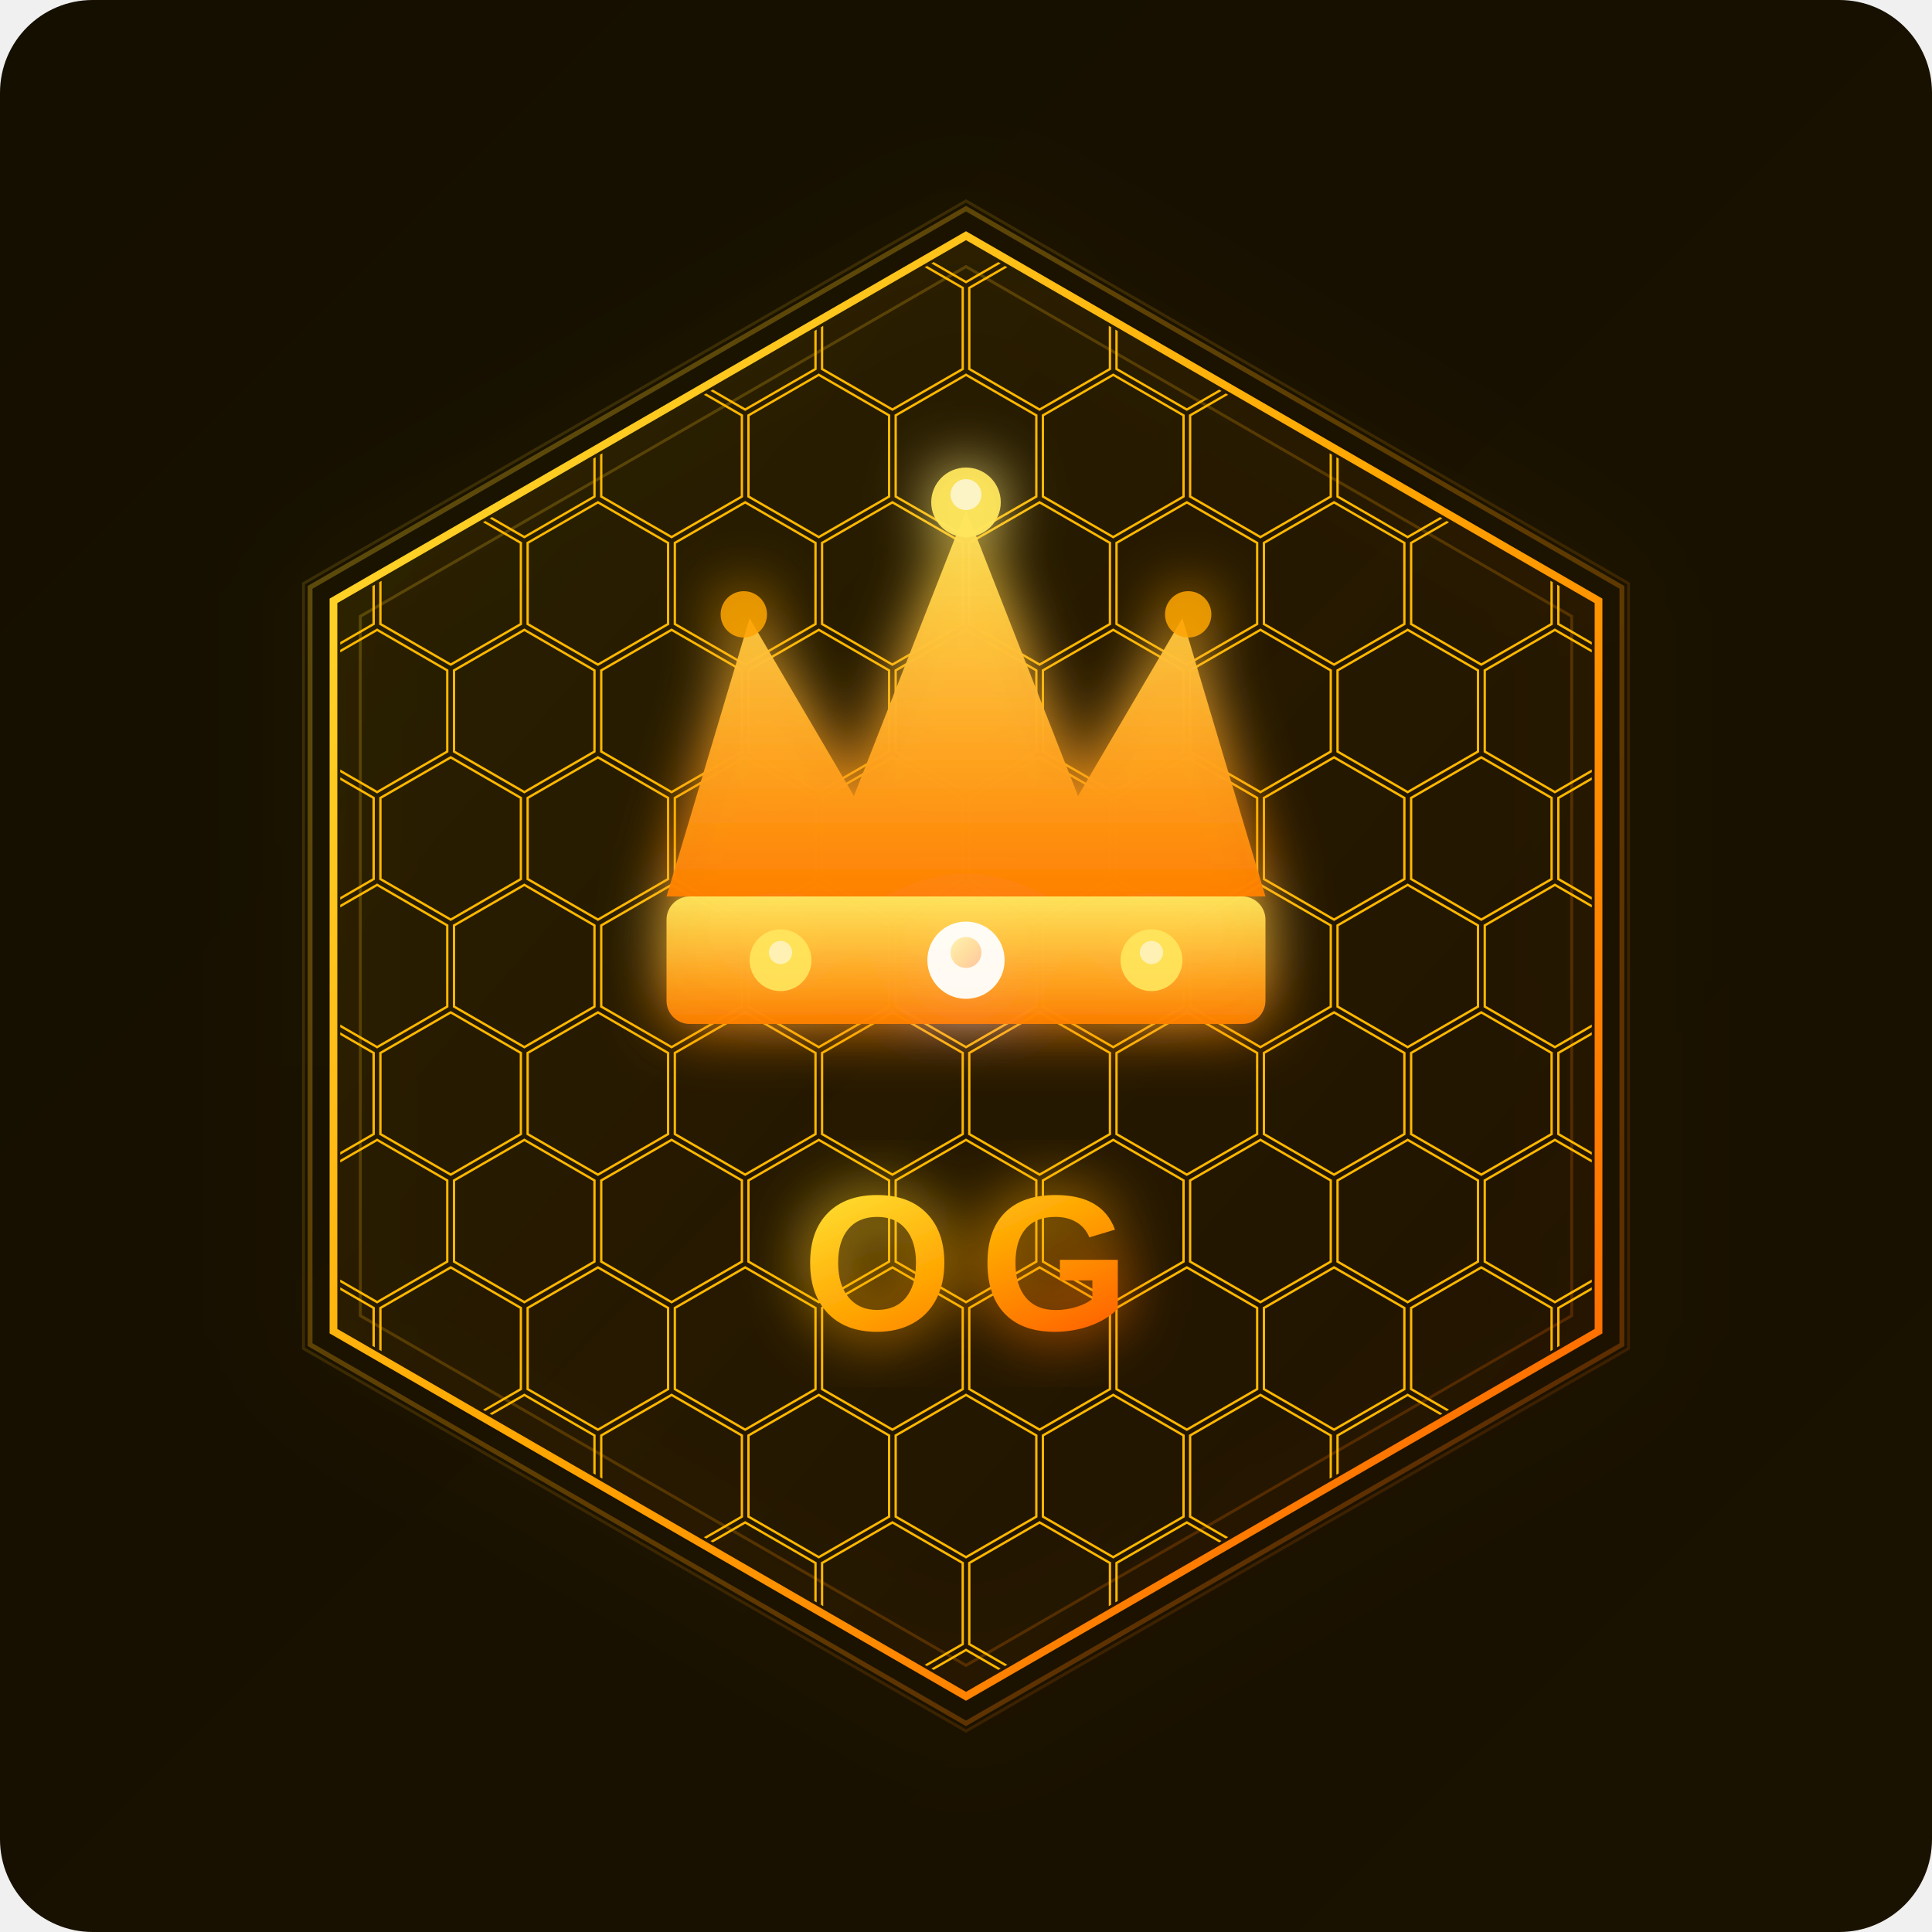
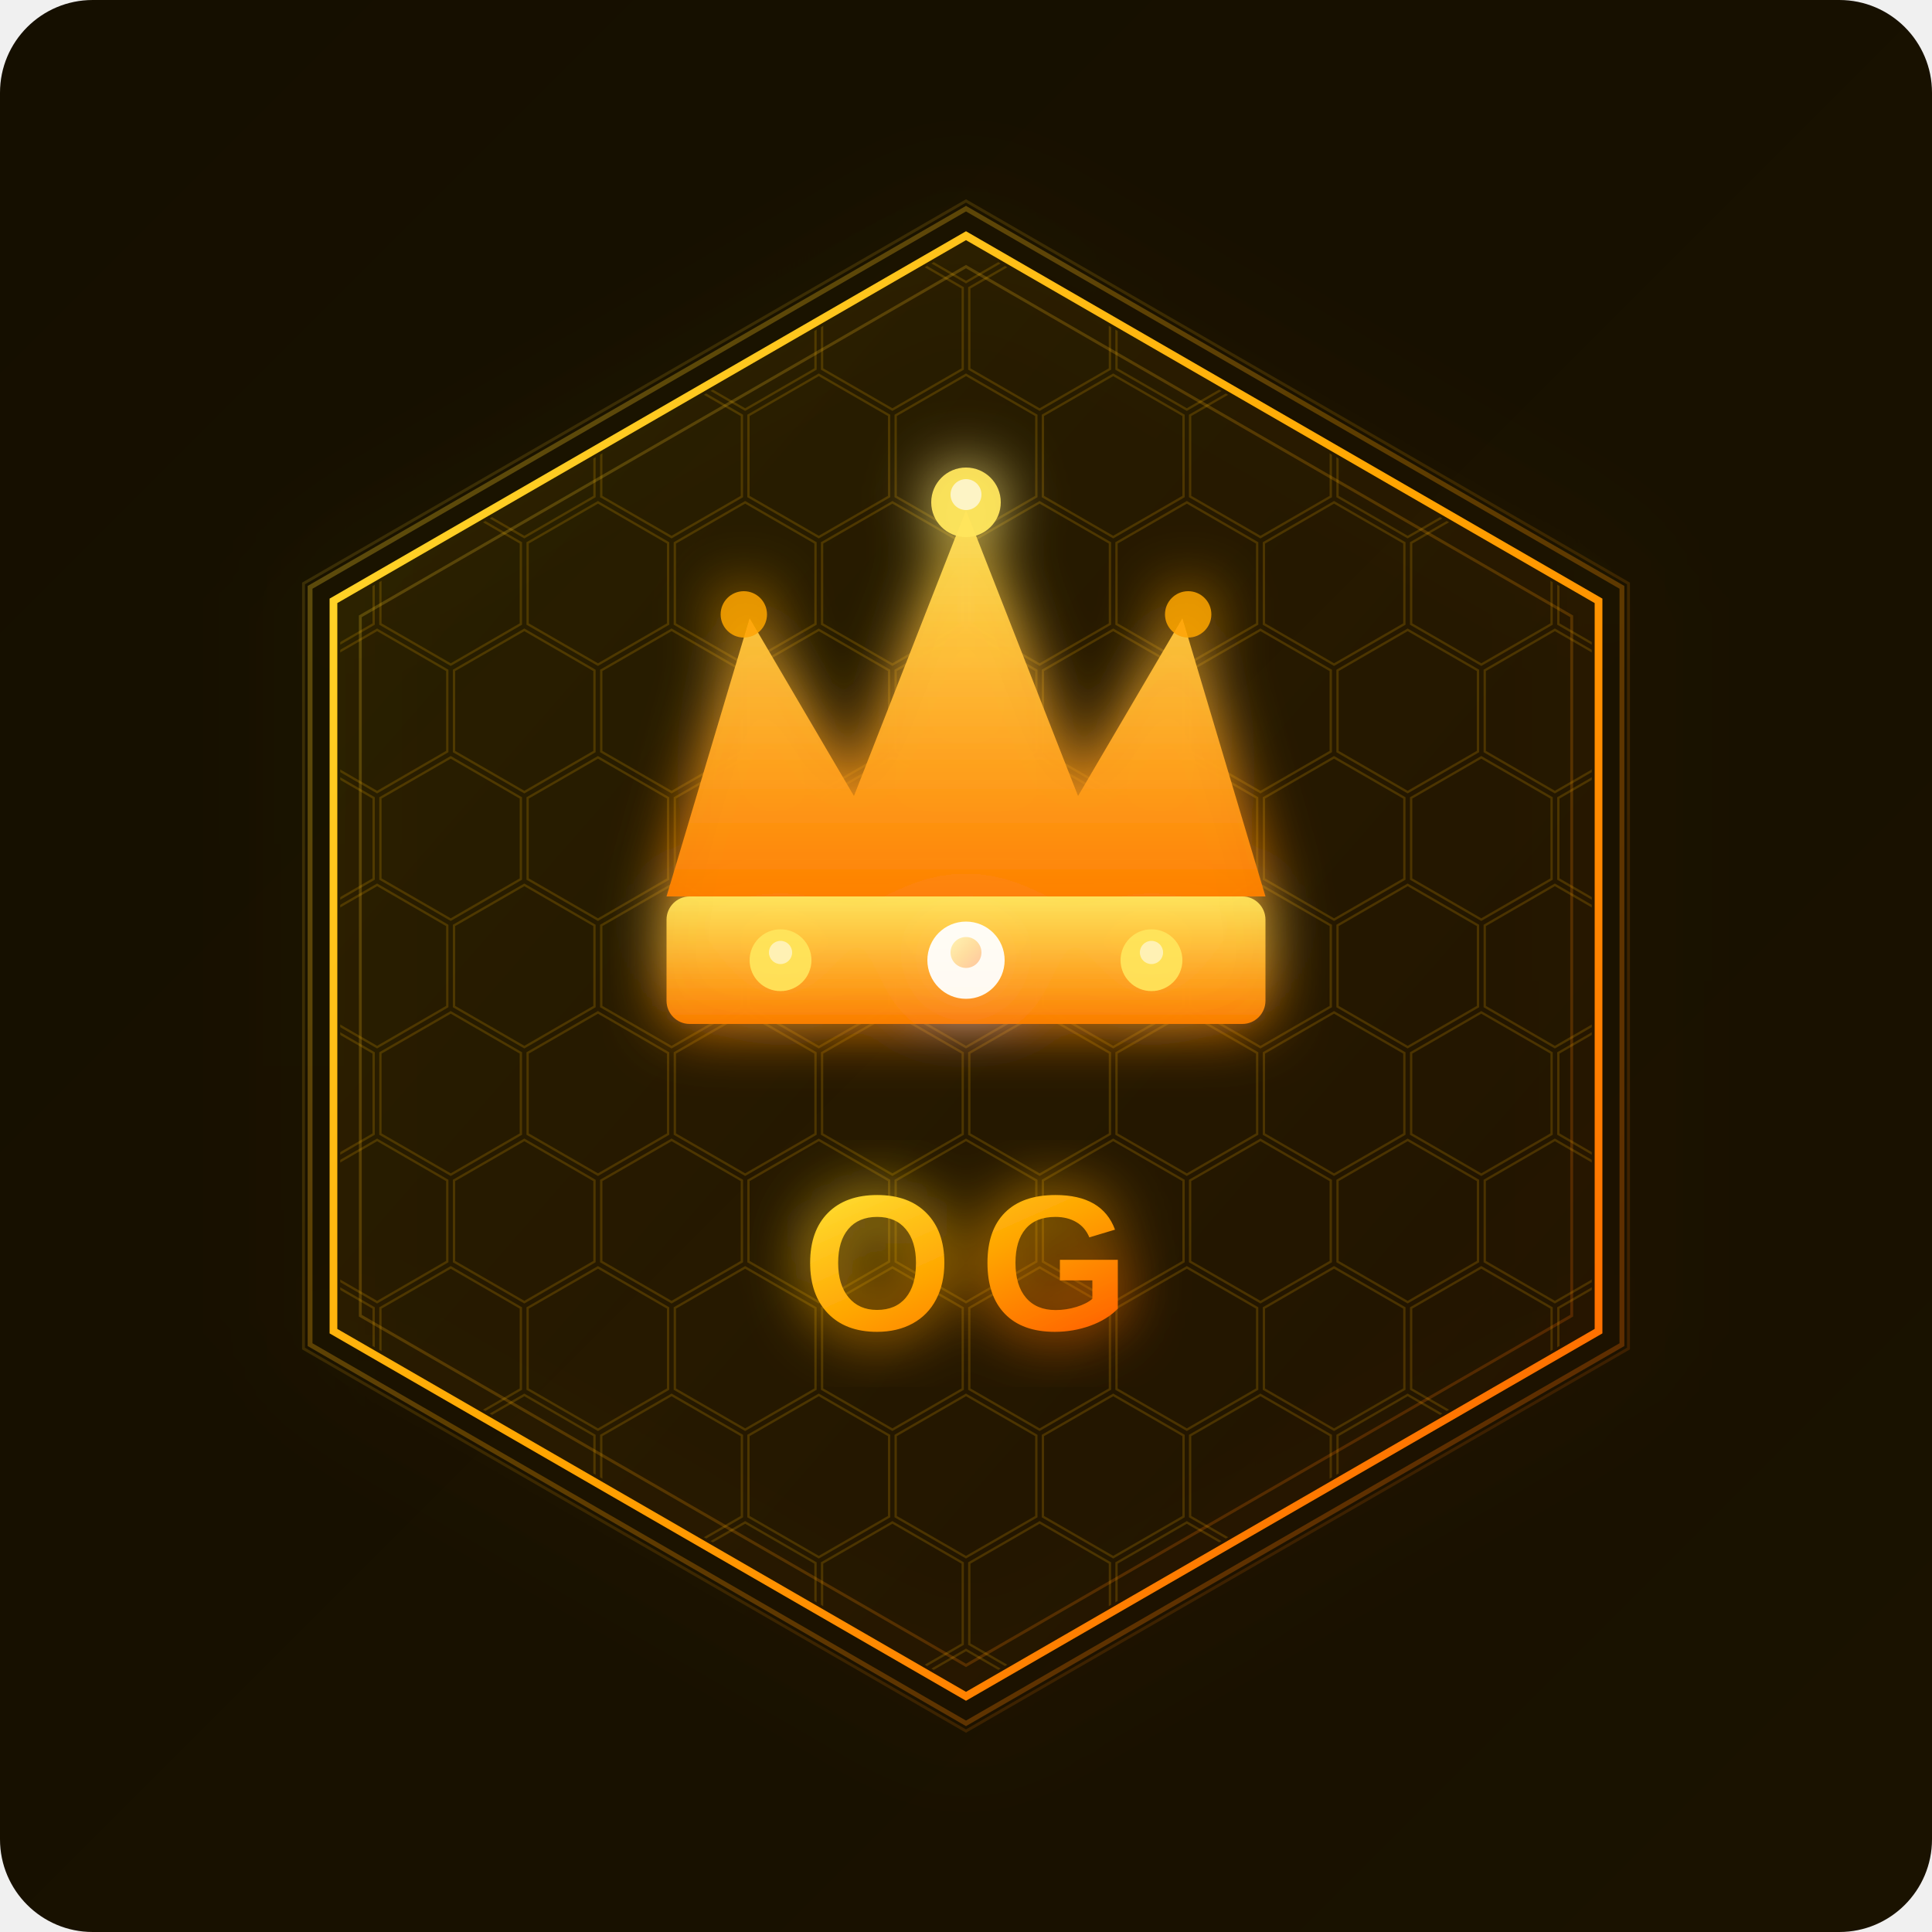
<svg xmlns="http://www.w3.org/2000/svg" viewBox="0 0 1000 1000" width="1000" height="1000">
  <defs>
    <linearGradient id="bg" x1="0%" y1="0%" x2="100%" y2="100%">
      <stop offset="0%" stop-color="#150f00" />
      <stop offset="100%" stop-color="#1a1200" />
    </linearGradient>
    <linearGradient id="ac" x1="0%" y1="0%" x2="100%" y2="100%">
      <stop offset="0%" stop-color="#FFE033" />
      <stop offset="50%" stop-color="#FFA500" />
      <stop offset="100%" stop-color="#FF6000" />
    </linearGradient>
    <linearGradient id="cr" x1="0%" y1="0%" x2="0%" y2="100%">
      <stop offset="0%" stop-color="#FFE55C" />
      <stop offset="100%" stop-color="#FF8000" />
    </linearGradient>
    <linearGradient id="hf" x1="0%" y1="0%" x2="100%" y2="100%">
      <stop offset="0%" stop-color="#FFD70016" />
      <stop offset="100%" stop-color="#FF600008" />
    </linearGradient>
    <filter id="glow" x="-40%" y="-40%" width="180%" height="180%">
      <feGaussianBlur stdDeviation="16" result="b" />
      <feMerge>
        <feMergeNode in="b" />
        <feMergeNode in="SourceGraphic" />
      </feMerge>
    </filter>
    <filter id="hglow" x="-60%" y="-60%" width="220%" height="220%">
      <feGaussianBlur stdDeviation="30" result="b" />
      <feMerge>
        <feMergeNode in="b" />
        <feMergeNode in="SourceGraphic" />
      </feMerge>
    </filter>
    <clipPath id="cl">
      <polygon points="500.0,126.0 176.1,313.0 176.1,687.0 500.0,874.0 823.9,687.0 823.9,313.0" />
    </clipPath>
  </defs>
  <rect width="1000" height="1000" rx="48" fill="url(#bg)" />
  <polygon points="500.0,104.0 157.1,302.0 157.1,698.0 500.0,896.0 842.9,698.0 842.9,302.0" fill="none" stroke="url(#ac)" stroke-width="1.5" opacity="0.15" filter="url(#hglow)" />
  <polygon points="500.0,108.0 160.5,304.0 160.5,696.0 500.0,892.0 839.5,696.0 839.5,304.0" fill="none" stroke="url(#ac)" stroke-width="2.5" opacity="0.3" filter="url(#hglow)" />
  <polygon points="500.0,122.0 172.6,311.0 172.6,689.0 500.0,878.0 827.4,689.0 827.4,311.0" fill="url(#hf)" stroke="url(#ac)" stroke-width="4" />
  <polygon points="500.0,138.0 186.5,319.0 186.5,681.0 500.0,862.0 813.5,681.0 813.5,319.0" fill="none" stroke="url(#ac)" stroke-width="1.5" opacity="0.22" />
-   <g clip-path="url(#cl)" opacity="1">
+   <g clip-path="url(#cl)" opacity="0.18">
    <polygon points="500.0,62.0 463.6,83.0 463.6,125.0 500.0,146.0 536.4,125.0 536.4,83.0" fill="none" stroke="#FFB800" stroke-width="1.2" />
    <polygon points="309.5,128.0 273.1,149.0 273.1,191.0 309.5,212.0 345.8,191.0 345.8,149.0" fill="none" stroke="#FFB800" stroke-width="1.2" />
    <polygon points="385.7,128.0 349.3,149.0 349.3,191.0 385.7,212.0 422.1,191.0 422.1,149.0" fill="none" stroke="#FFB800" stroke-width="1.2" />
    <polygon points="461.9,128.0 425.5,149.0 425.5,191.0 461.9,212.0 498.3,191.0 498.3,149.0" fill="none" stroke="#FFB800" stroke-width="1.2" />
    <polygon points="538.1,128.0 501.7,149.0 501.7,191.0 538.1,212.0 574.5,191.0 574.5,149.0" fill="none" stroke="#FFB800" stroke-width="1.2" />
    <polygon points="614.3,128.0 577.9,149.0 577.9,191.0 614.3,212.0 650.7,191.0 650.7,149.0" fill="none" stroke="#FFB800" stroke-width="1.2" />
    <polygon points="690.5,128.0 654.2,149.0 654.2,191.0 690.5,212.0 726.9,191.0 726.9,149.0" fill="none" stroke="#FFB800" stroke-width="1.2" />
    <polygon points="271.4,194.0 235.0,215.0 235.0,257.0 271.4,278.0 307.7,257.0 307.7,215.0" fill="none" stroke="#FFB800" stroke-width="1.2" />
    <polygon points="347.6,194.0 311.2,215.0 311.2,257.0 347.6,278.0 384.0,257.0 384.0,215.0" fill="none" stroke="#FFB800" stroke-width="1.2" />
    <polygon points="423.8,194.0 387.4,215.0 387.4,257.0 423.8,278.0 460.2,257.0 460.2,215.0" fill="none" stroke="#FFB800" stroke-width="1.2" />
    <polygon points="500.0,194.0 463.6,215.0 463.6,257.0 500.0,278.0 536.4,257.0 536.4,215.0" fill="none" stroke="#FFB800" stroke-width="1.2" />
    <polygon points="576.2,194.0 539.8,215.0 539.8,257.0 576.2,278.0 612.6,257.0 612.6,215.0" fill="none" stroke="#FFB800" stroke-width="1.2" />
    <polygon points="652.4,194.0 616.0,215.0 616.0,257.0 652.4,278.0 688.8,257.0 688.8,215.0" fill="none" stroke="#FFB800" stroke-width="1.2" />
    <polygon points="728.6,194.0 692.3,215.0 692.3,257.0 728.6,278.0 765.0,257.0 765.0,215.0" fill="none" stroke="#FFB800" stroke-width="1.2" />
    <polygon points="157.1,260.0 120.7,281.0 120.7,323.0 157.1,344.0 193.4,323.0 193.4,281.0" fill="none" stroke="#FFB800" stroke-width="1.2" />
    <polygon points="233.3,260.0 196.9,281.0 196.9,323.0 233.3,344.0 269.6,323.0 269.6,281.0" fill="none" stroke="#FFB800" stroke-width="1.2" />
    <polygon points="309.5,260.0 273.1,281.0 273.1,323.0 309.5,344.0 345.8,323.0 345.8,281.0" fill="none" stroke="#FFB800" stroke-width="1.2" />
    <polygon points="385.7,260.0 349.3,281.0 349.3,323.0 385.7,344.0 422.1,323.0 422.1,281.0" fill="none" stroke="#FFB800" stroke-width="1.2" />
    <polygon points="461.9,260.0 425.5,281.0 425.5,323.0 461.9,344.0 498.3,323.0 498.3,281.0" fill="none" stroke="#FFB800" stroke-width="1.2" />
    <polygon points="538.1,260.0 501.7,281.0 501.7,323.0 538.1,344.0 574.5,323.0 574.5,281.0" fill="none" stroke="#FFB800" stroke-width="1.2" />
    <polygon points="614.3,260.0 577.9,281.0 577.9,323.0 614.3,344.0 650.7,323.0 650.7,281.0" fill="none" stroke="#FFB800" stroke-width="1.2" />
    <polygon points="690.5,260.0 654.2,281.0 654.2,323.0 690.5,344.0 726.9,323.0 726.9,281.0" fill="none" stroke="#FFB800" stroke-width="1.2" />
    <polygon points="766.7,260.0 730.4,281.0 730.4,323.0 766.7,344.0 803.1,323.0 803.1,281.0" fill="none" stroke="#FFB800" stroke-width="1.2" />
    <polygon points="842.9,260.0 806.6,281.0 806.6,323.0 842.9,344.0 879.3,323.0 879.3,281.0" fill="none" stroke="#FFB800" stroke-width="1.2" />
    <polygon points="195.2,326.0 158.8,347.0 158.8,389.0 195.2,410.0 231.5,389.0 231.5,347.0" fill="none" stroke="#FFB800" stroke-width="1.2" />
    <polygon points="271.4,326.0 235.0,347.0 235.0,389.0 271.4,410.0 307.7,389.0 307.7,347.0" fill="none" stroke="#FFB800" stroke-width="1.2" />
    <polygon points="347.6,326.0 311.2,347.0 311.2,389.0 347.6,410.0 384.0,389.0 384.0,347.0" fill="none" stroke="#FFB800" stroke-width="1.2" />
    <polygon points="423.8,326.0 387.4,347.0 387.4,389.0 423.8,410.0 460.2,389.0 460.2,347.0" fill="none" stroke="#FFB800" stroke-width="1.2" />
    <polygon points="500.0,326.0 463.6,347.0 463.6,389.0 500.0,410.0 536.4,389.0 536.4,347.0" fill="none" stroke="#FFB800" stroke-width="1.2" />
    <polygon points="576.2,326.0 539.8,347.0 539.8,389.0 576.2,410.0 612.6,389.0 612.6,347.0" fill="none" stroke="#FFB800" stroke-width="1.2" />
    <polygon points="652.4,326.0 616.0,347.0 616.0,389.0 652.4,410.0 688.8,389.0 688.8,347.0" fill="none" stroke="#FFB800" stroke-width="1.2" />
    <polygon points="728.6,326.0 692.3,347.0 692.3,389.0 728.6,410.0 765.0,389.0 765.0,347.0" fill="none" stroke="#FFB800" stroke-width="1.2" />
    <polygon points="804.8,326.0 768.5,347.0 768.5,389.0 804.8,410.0 841.2,389.0 841.2,347.0" fill="none" stroke="#FFB800" stroke-width="1.2" />
    <polygon points="157.1,392.0 120.7,413.0 120.7,455.0 157.1,476.0 193.4,455.0 193.4,413.0" fill="none" stroke="#FFB800" stroke-width="1.2" />
    <polygon points="233.3,392.0 196.9,413.0 196.9,455.0 233.3,476.0 269.6,455.0 269.6,413.0" fill="none" stroke="#FFB800" stroke-width="1.2" />
    <polygon points="309.5,392.0 273.1,413.0 273.1,455.0 309.5,476.0 345.8,455.0 345.8,413.0" fill="none" stroke="#FFB800" stroke-width="1.2" />
    <polygon points="385.7,392.0 349.3,413.0 349.3,455.0 385.7,476.0 422.1,455.0 422.1,413.0" fill="none" stroke="#FFB800" stroke-width="1.2" />
    <polygon points="461.9,392.0 425.5,413.0 425.5,455.0 461.9,476.0 498.3,455.0 498.3,413.0" fill="none" stroke="#FFB800" stroke-width="1.2" />
    <polygon points="538.1,392.0 501.7,413.0 501.7,455.0 538.1,476.0 574.5,455.0 574.5,413.0" fill="none" stroke="#FFB800" stroke-width="1.2" />
    <polygon points="614.3,392.0 577.9,413.0 577.9,455.0 614.3,476.0 650.7,455.0 650.7,413.0" fill="none" stroke="#FFB800" stroke-width="1.2" />
    <polygon points="690.5,392.0 654.2,413.0 654.2,455.0 690.5,476.0 726.9,455.0 726.9,413.0" fill="none" stroke="#FFB800" stroke-width="1.2" />
    <polygon points="766.7,392.0 730.4,413.0 730.4,455.0 766.7,476.0 803.1,455.0 803.1,413.0" fill="none" stroke="#FFB800" stroke-width="1.2" />
    <polygon points="842.9,392.0 806.6,413.0 806.6,455.0 842.9,476.0 879.3,455.0 879.3,413.0" fill="none" stroke="#FFB800" stroke-width="1.2" />
    <polygon points="118.9,458.0 82.6,479.0 82.6,521.0 118.9,542.0 155.3,521.0 155.3,479.0" fill="none" stroke="#FFB800" stroke-width="1.2" />
    <polygon points="195.2,458.0 158.8,479.0 158.8,521.0 195.2,542.0 231.5,521.0 231.5,479.0" fill="none" stroke="#FFB800" stroke-width="1.2" />
    <polygon points="271.4,458.0 235.0,479.0 235.0,521.0 271.4,542.0 307.7,521.0 307.7,479.0" fill="none" stroke="#FFB800" stroke-width="1.2" />
    <polygon points="347.6,458.0 311.2,479.0 311.2,521.0 347.6,542.0 384.0,521.0 384.0,479.0" fill="none" stroke="#FFB800" stroke-width="1.2" />
    <polygon points="423.8,458.0 387.4,479.0 387.4,521.0 423.8,542.0 460.2,521.0 460.2,479.0" fill="none" stroke="#FFB800" stroke-width="1.2" />
    <polygon points="500.0,458.0 463.6,479.0 463.6,521.0 500.0,542.0 536.4,521.0 536.4,479.0" fill="none" stroke="#FFB800" stroke-width="1.2" />
    <polygon points="576.2,458.0 539.8,479.0 539.8,521.0 576.2,542.0 612.6,521.0 612.6,479.0" fill="none" stroke="#FFB800" stroke-width="1.2" />
    <polygon points="652.4,458.0 616.0,479.0 616.0,521.0 652.4,542.0 688.8,521.0 688.8,479.0" fill="none" stroke="#FFB800" stroke-width="1.2" />
    <polygon points="728.6,458.0 692.3,479.0 692.3,521.0 728.6,542.0 765.0,521.0 765.0,479.0" fill="none" stroke="#FFB800" stroke-width="1.2" />
    <polygon points="804.8,458.0 768.5,479.0 768.5,521.0 804.8,542.0 841.2,521.0 841.2,479.0" fill="none" stroke="#FFB800" stroke-width="1.2" />
    <polygon points="881.1,458.0 844.7,479.0 844.7,521.0 881.1,542.0 917.4,521.0 917.4,479.0" fill="none" stroke="#FFB800" stroke-width="1.2" />
    <polygon points="157.1,524.0 120.7,545.0 120.7,587.0 157.1,608.0 193.4,587.0 193.4,545.0" fill="none" stroke="#FFB800" stroke-width="1.2" />
    <polygon points="233.3,524.0 196.9,545.0 196.9,587.0 233.3,608.0 269.6,587.0 269.6,545.0" fill="none" stroke="#FFB800" stroke-width="1.2" />
    <polygon points="309.5,524.0 273.1,545.0 273.1,587.0 309.5,608.0 345.8,587.0 345.8,545.0" fill="none" stroke="#FFB800" stroke-width="1.2" />
    <polygon points="385.7,524.0 349.3,545.0 349.3,587.0 385.7,608.0 422.1,587.0 422.1,545.0" fill="none" stroke="#FFB800" stroke-width="1.2" />
    <polygon points="461.9,524.0 425.5,545.0 425.5,587.0 461.9,608.0 498.3,587.0 498.3,545.0" fill="none" stroke="#FFB800" stroke-width="1.2" />
    <polygon points="538.1,524.0 501.7,545.0 501.7,587.0 538.1,608.0 574.5,587.0 574.5,545.0" fill="none" stroke="#FFB800" stroke-width="1.2" />
    <polygon points="614.3,524.0 577.9,545.0 577.9,587.0 614.3,608.0 650.7,587.0 650.7,545.0" fill="none" stroke="#FFB800" stroke-width="1.2" />
    <polygon points="690.5,524.0 654.2,545.0 654.2,587.0 690.5,608.0 726.9,587.0 726.9,545.0" fill="none" stroke="#FFB800" stroke-width="1.2" />
    <polygon points="766.7,524.0 730.4,545.0 730.4,587.0 766.7,608.0 803.1,587.0 803.1,545.0" fill="none" stroke="#FFB800" stroke-width="1.2" />
    <polygon points="842.9,524.0 806.6,545.0 806.6,587.0 842.9,608.0 879.3,587.0 879.3,545.0" fill="none" stroke="#FFB800" stroke-width="1.2" />
    <polygon points="195.2,590.0 158.8,611.0 158.8,653.0 195.2,674.0 231.5,653.0 231.5,611.0" fill="none" stroke="#FFB800" stroke-width="1.2" />
    <polygon points="271.4,590.0 235.0,611.0 235.0,653.0 271.4,674.0 307.7,653.0 307.7,611.0" fill="none" stroke="#FFB800" stroke-width="1.2" />
    <polygon points="347.6,590.0 311.2,611.0 311.2,653.0 347.6,674.0 384.0,653.0 384.0,611.0" fill="none" stroke="#FFB800" stroke-width="1.2" />
    <polygon points="423.8,590.0 387.4,611.0 387.4,653.0 423.8,674.0 460.2,653.0 460.2,611.0" fill="none" stroke="#FFB800" stroke-width="1.2" />
    <polygon points="500.0,590.0 463.6,611.0 463.6,653.0 500.0,674.0 536.4,653.0 536.4,611.0" fill="none" stroke="#FFB800" stroke-width="1.2" />
    <polygon points="576.2,590.0 539.8,611.0 539.8,653.0 576.2,674.0 612.6,653.0 612.6,611.0" fill="none" stroke="#FFB800" stroke-width="1.2" />
    <polygon points="652.4,590.0 616.0,611.0 616.0,653.0 652.4,674.0 688.8,653.0 688.8,611.0" fill="none" stroke="#FFB800" stroke-width="1.2" />
    <polygon points="728.6,590.0 692.3,611.0 692.3,653.0 728.6,674.0 765.0,653.0 765.0,611.0" fill="none" stroke="#FFB800" stroke-width="1.2" />
    <polygon points="804.8,590.0 768.5,611.0 768.5,653.0 804.8,674.0 841.2,653.0 841.2,611.0" fill="none" stroke="#FFB800" stroke-width="1.2" />
    <polygon points="157.1,656.0 120.7,677.0 120.7,719.0 157.1,740.0 193.4,719.0 193.4,677.0" fill="none" stroke="#FFB800" stroke-width="1.2" />
    <polygon points="233.3,656.0 196.9,677.0 196.9,719.0 233.3,740.0 269.6,719.0 269.6,677.0" fill="none" stroke="#FFB800" stroke-width="1.2" />
    <polygon points="309.5,656.0 273.1,677.0 273.1,719.0 309.5,740.0 345.8,719.0 345.8,677.0" fill="none" stroke="#FFB800" stroke-width="1.2" />
    <polygon points="385.7,656.0 349.3,677.0 349.3,719.0 385.7,740.0 422.1,719.0 422.1,677.0" fill="none" stroke="#FFB800" stroke-width="1.2" />
    <polygon points="461.9,656.0 425.5,677.0 425.5,719.0 461.9,740.0 498.3,719.0 498.3,677.0" fill="none" stroke="#FFB800" stroke-width="1.2" />
    <polygon points="538.1,656.0 501.7,677.0 501.7,719.0 538.1,740.0 574.5,719.0 574.5,677.0" fill="none" stroke="#FFB800" stroke-width="1.2" />
    <polygon points="614.3,656.0 577.9,677.0 577.9,719.0 614.3,740.0 650.7,719.0 650.7,677.0" fill="none" stroke="#FFB800" stroke-width="1.2" />
    <polygon points="690.5,656.0 654.2,677.0 654.2,719.0 690.5,740.0 726.9,719.0 726.9,677.0" fill="none" stroke="#FFB800" stroke-width="1.2" />
    <polygon points="766.7,656.0 730.4,677.0 730.4,719.0 766.7,740.0 803.1,719.0 803.1,677.0" fill="none" stroke="#FFB800" stroke-width="1.2" />
    <polygon points="842.9,656.0 806.6,677.0 806.6,719.0 842.9,740.0 879.3,719.0 879.3,677.0" fill="none" stroke="#FFB800" stroke-width="1.2" />
    <polygon points="271.4,722.0 235.0,743.0 235.0,785.0 271.4,806.0 307.7,785.0 307.7,743.0" fill="none" stroke="#FFB800" stroke-width="1.2" />
    <polygon points="347.6,722.0 311.2,743.0 311.2,785.0 347.6,806.0 384.0,785.0 384.0,743.0" fill="none" stroke="#FFB800" stroke-width="1.2" />
    <polygon points="423.8,722.0 387.4,743.0 387.4,785.0 423.8,806.0 460.2,785.0 460.2,743.0" fill="none" stroke="#FFB800" stroke-width="1.2" />
    <polygon points="500.0,722.0 463.6,743.0 463.6,785.0 500.0,806.0 536.4,785.0 536.4,743.0" fill="none" stroke="#FFB800" stroke-width="1.2" />
    <polygon points="576.2,722.0 539.8,743.0 539.8,785.0 576.2,806.0 612.6,785.0 612.6,743.0" fill="none" stroke="#FFB800" stroke-width="1.2" />
    <polygon points="652.4,722.0 616.0,743.0 616.0,785.0 652.4,806.0 688.8,785.0 688.8,743.0" fill="none" stroke="#FFB800" stroke-width="1.2" />
    <polygon points="728.6,722.0 692.3,743.0 692.3,785.0 728.6,806.0 765.0,785.0 765.0,743.0" fill="none" stroke="#FFB800" stroke-width="1.2" />
    <polygon points="309.5,788.0 273.1,809.0 273.1,851.0 309.5,872.0 345.8,851.0 345.8,809.0" fill="none" stroke="#FFB800" stroke-width="1.2" />
    <polygon points="385.7,788.0 349.3,809.0 349.3,851.0 385.7,872.0 422.1,851.0 422.1,809.0" fill="none" stroke="#FFB800" stroke-width="1.2" />
    <polygon points="461.9,788.0 425.5,809.0 425.5,851.0 461.9,872.0 498.3,851.0 498.3,809.0" fill="none" stroke="#FFB800" stroke-width="1.2" />
    <polygon points="538.1,788.0 501.7,809.0 501.7,851.0 538.1,872.0 574.5,851.0 574.5,809.0" fill="none" stroke="#FFB800" stroke-width="1.2" />
    <polygon points="614.3,788.0 577.9,809.0 577.9,851.0 614.3,872.0 650.7,851.0 650.7,809.0" fill="none" stroke="#FFB800" stroke-width="1.2" />
    <polygon points="690.5,788.0 654.2,809.0 654.2,851.0 690.5,872.0 726.9,851.0 726.9,809.0" fill="none" stroke="#FFB800" stroke-width="1.2" />
    <polygon points="500.0,854.0 463.6,875.0 463.6,917.0 500.0,938.0 536.4,917.0 536.4,875.0" fill="none" stroke="#FFB800" stroke-width="1.2" />
  </g>
  <g filter="url(#glow)" transform="translate(500,400)">
    <rect x="-155" y="64" width="310" height="66" rx="12" fill="url(#cr)" opacity="0.95" />
    <polygon points="-155,64 -112,-80 -58,12 0,-136 58,12 112,-80 155,64" fill="url(#cr)" opacity="0.95" />
    <circle cx="-96" cy="97" r="16" fill="#FFE55C" opacity="0.92" />
    <circle cx="0" cy="97" r="20" fill="#fff" opacity="0.94" />
    <circle cx="96" cy="97" r="16" fill="#FFE55C" opacity="0.92" />
    <circle cx="-96" cy="93" r="6" fill="#fff" opacity="0.55" />
    <circle cx="0" cy="93" r="8" fill="url(#ac)" opacity="0.35" />
    <circle cx="96" cy="93" r="6" fill="#fff" opacity="0.55" />
    <circle cx="0" cy="-140" r="18" fill="#FFE55C" opacity="0.95" />
    <circle cx="0" cy="-144" r="8" fill="#fff" opacity="0.65" />
    <circle cx="-115" cy="-82" r="12" fill="#FFA500" opacity="0.85" />
    <circle cx="115" cy="-82" r="12" fill="#FFA500" opacity="0.85" />
  </g>
  <text x="500" y="660" text-anchor="middle" dominant-baseline="middle" font-family="Arial Black, Arial, sans-serif" font-size="100" font-weight="900" letter-spacing="14" fill="url(#ac)" filter="url(#glow)">OG</text>
</svg>
